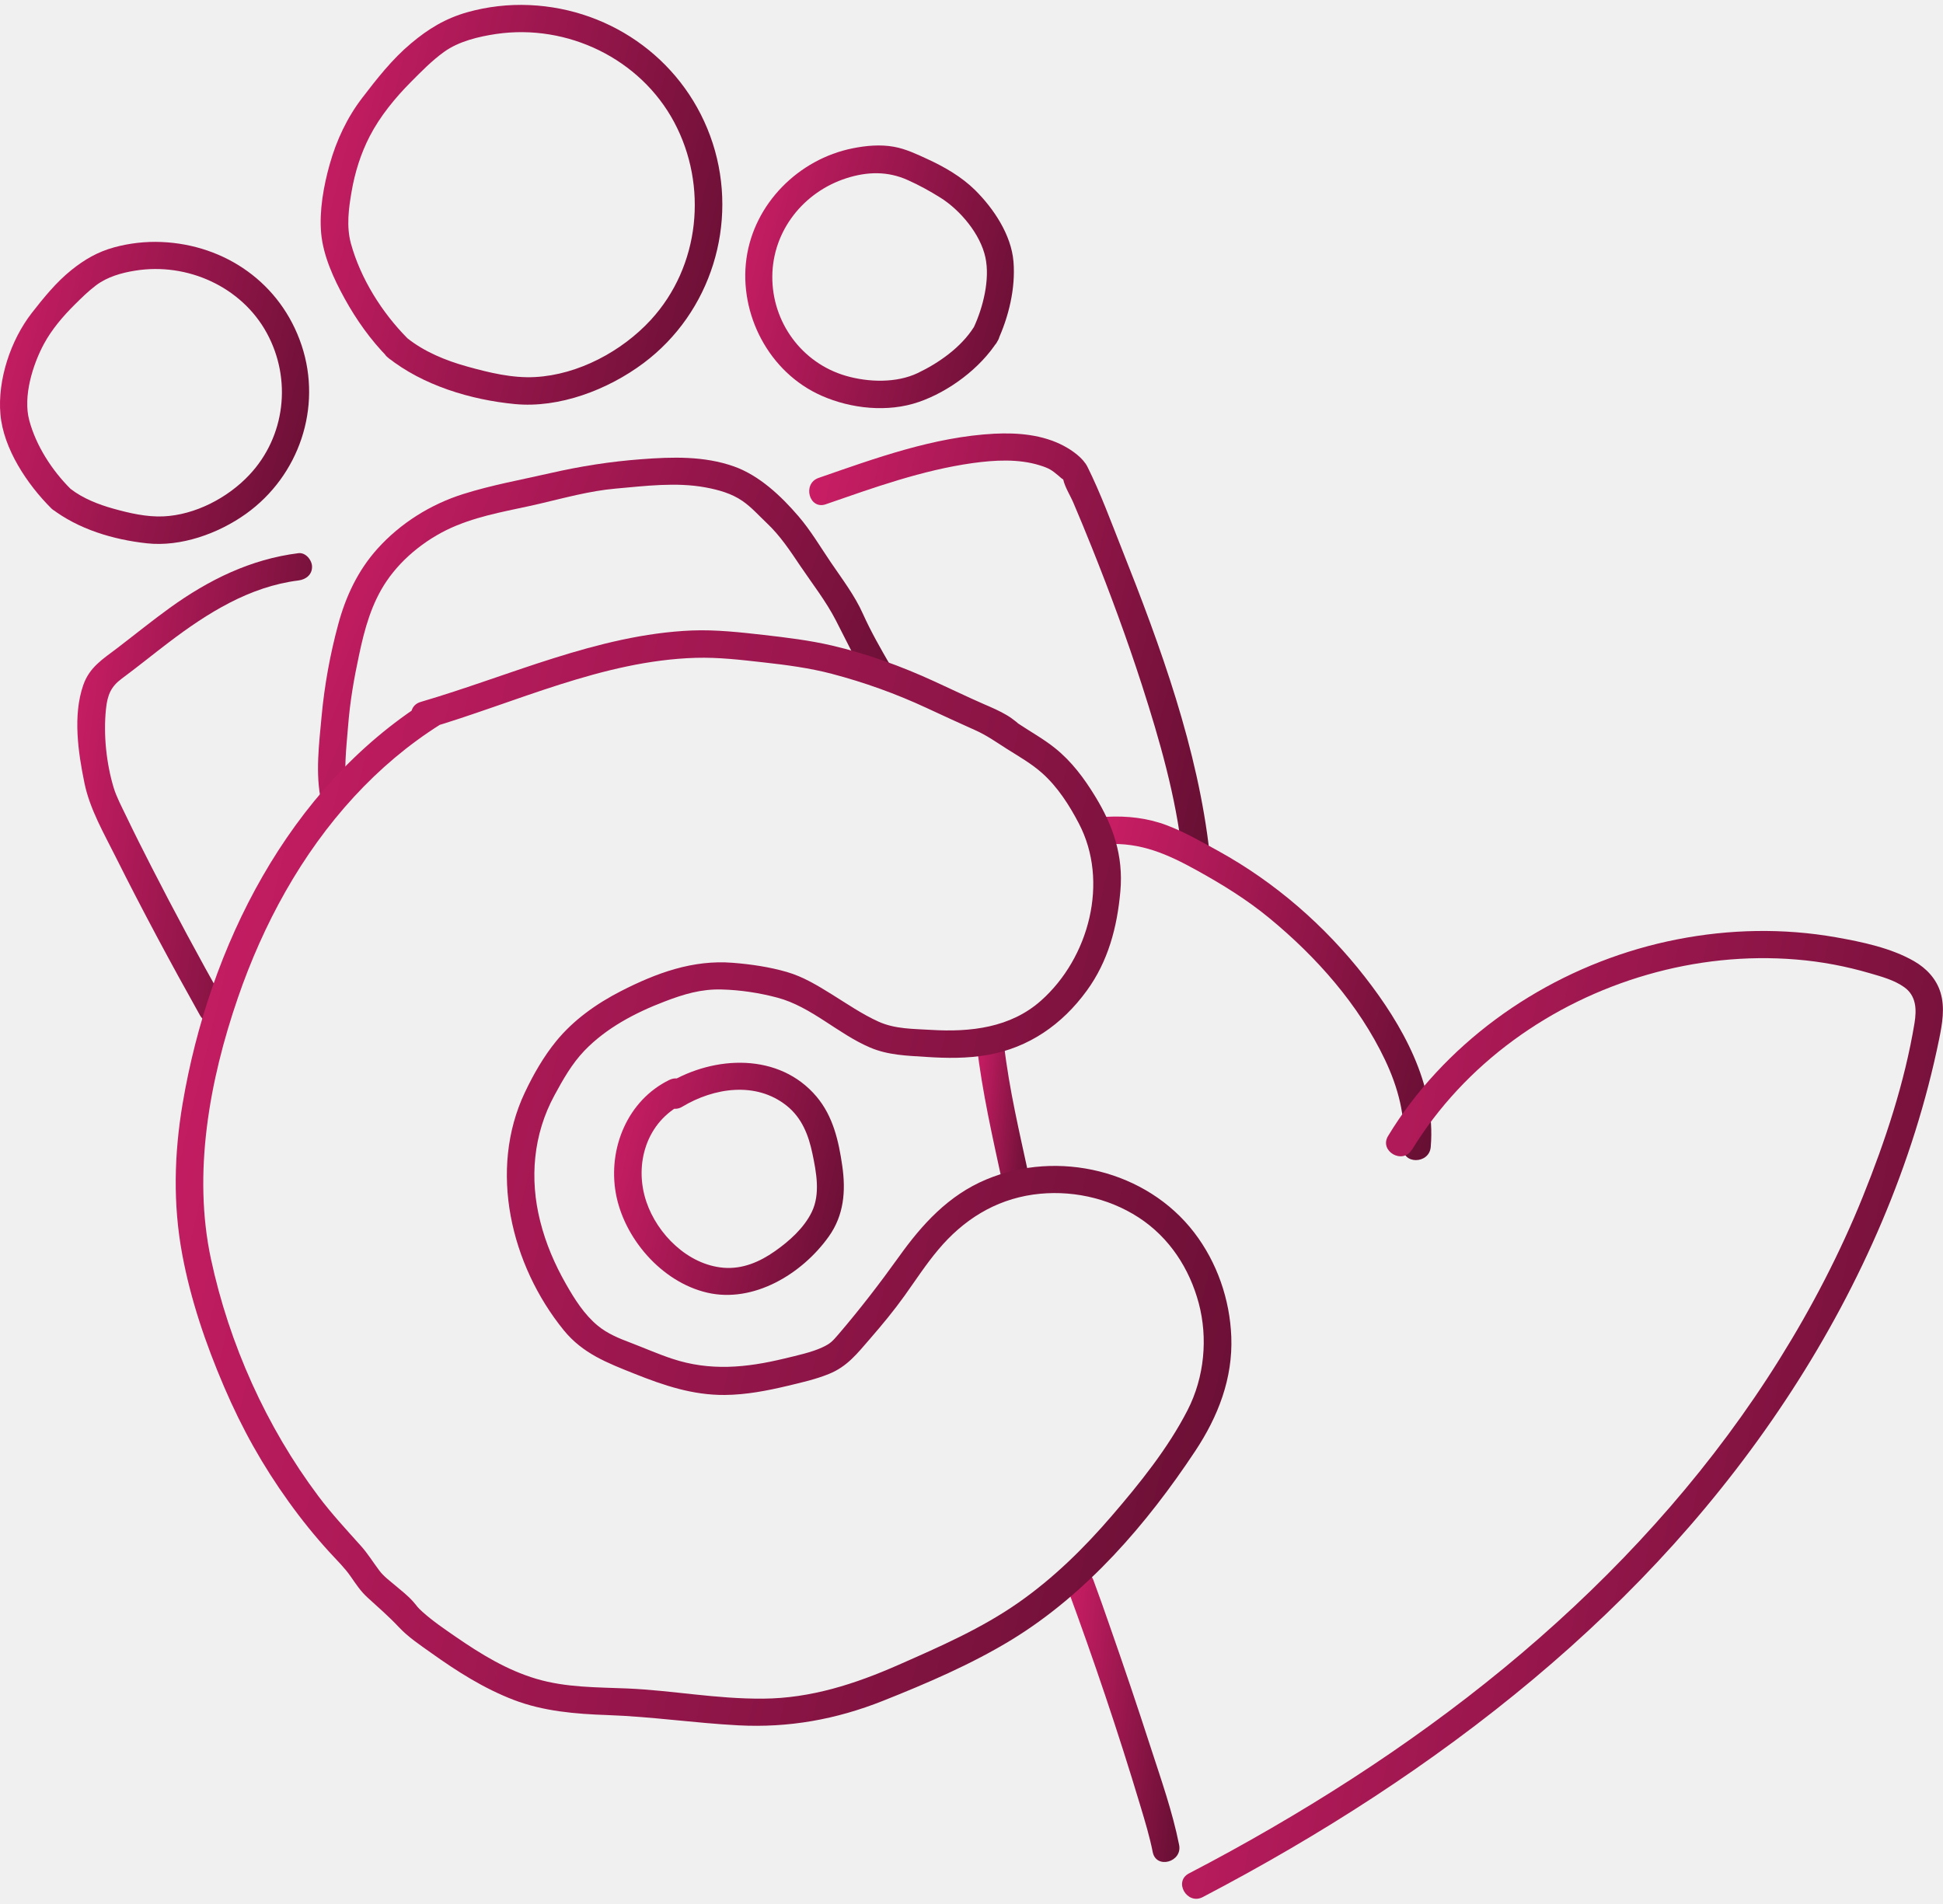
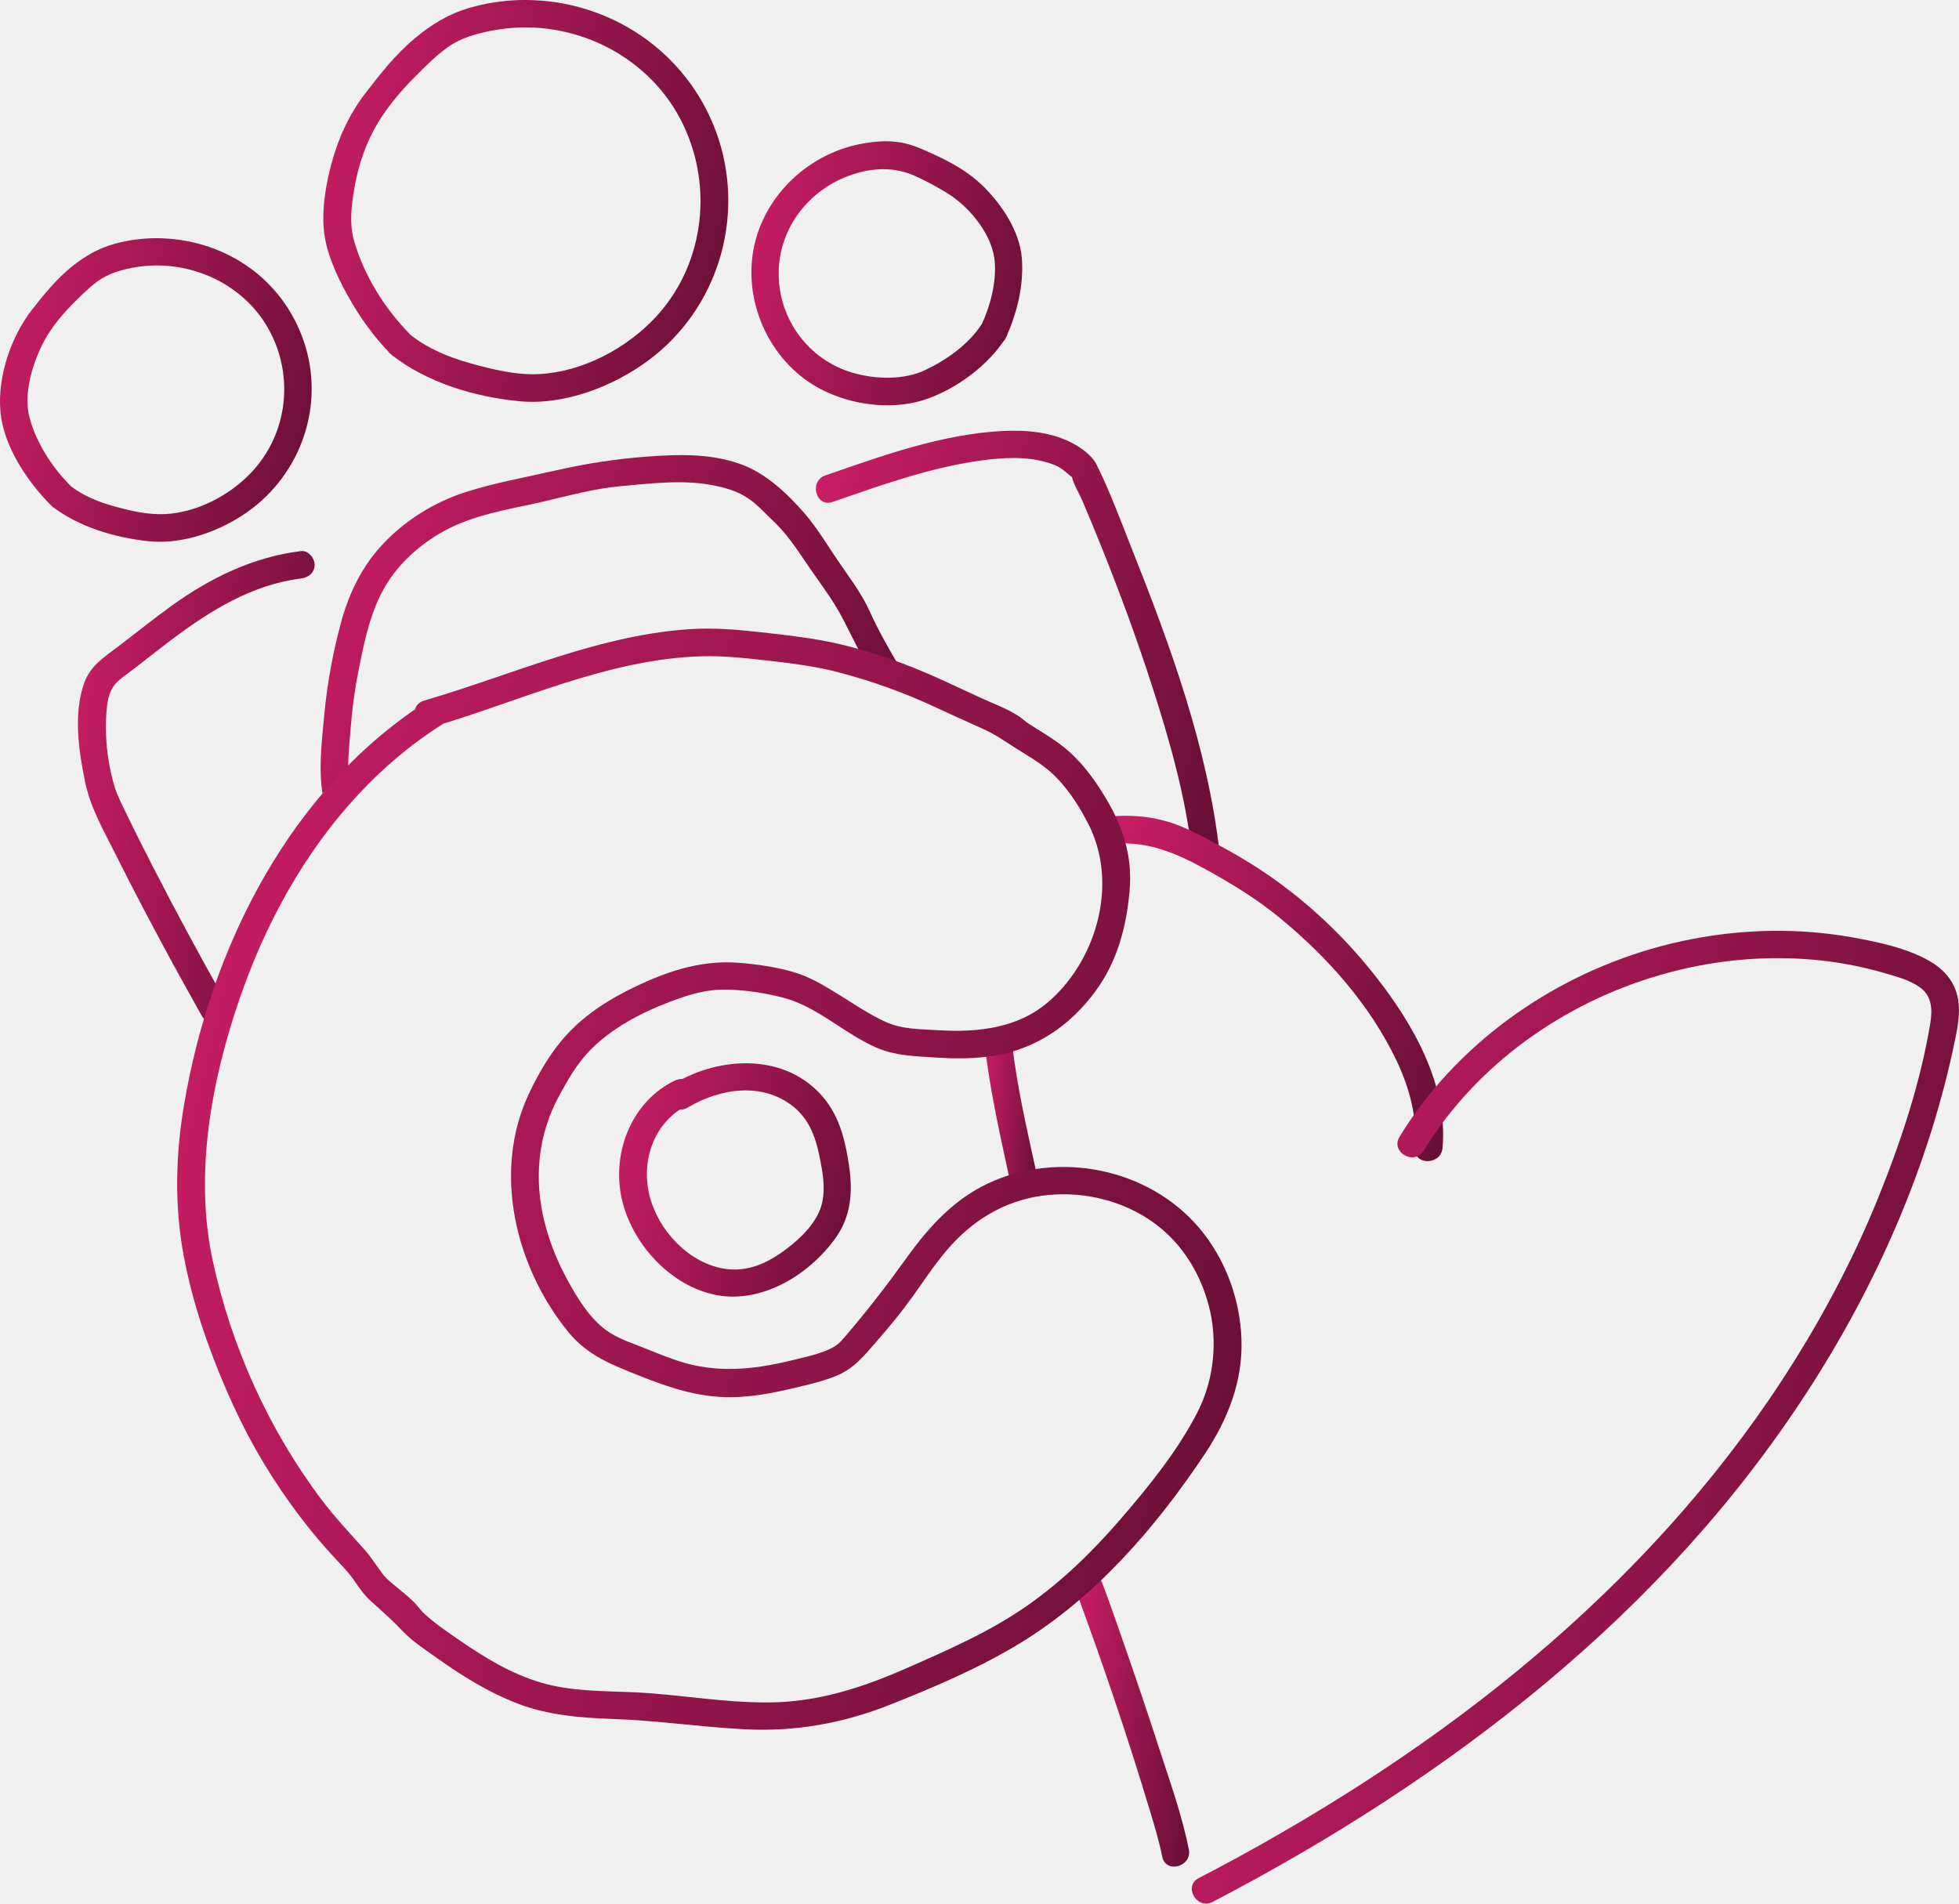
- <svg xmlns="http://www.w3.org/2000/svg" width="198" height="194" viewBox="0 0 198 194" fill="none">
+ <svg xmlns="http://www.w3.org/2000/svg" width="177" height="172" viewBox="0 0 177 172" fill="none">
  <g clip-path="url(#clip0_9824_14772)">
-     <path d="M39.514 36.426C43.079 39.275 47.975 40.751 52.477 41.18C56.978 41.609 61.925 39.738 65.585 37.001C72.474 31.844 75.266 22.758 72.629 14.598C69.974 6.412 62.518 0.886 53.937 0.517C51.832 0.423 49.676 0.672 47.649 1.238C45.398 1.873 43.646 2.937 41.876 4.43C39.961 6.034 38.406 8.025 36.894 9.999C35.382 11.972 34.283 14.297 33.596 16.751C32.977 18.957 32.522 21.479 32.728 23.77C32.934 26.061 33.999 28.395 35.116 30.42C36.31 32.591 37.779 34.659 39.523 36.426C40.785 37.705 42.761 35.731 41.498 34.453C38.913 31.844 36.739 28.378 35.76 24.817C35.288 23.084 35.528 21.265 35.829 19.523C36.164 17.575 36.765 15.645 37.676 13.886C38.724 11.852 40.279 9.956 41.894 8.334C42.967 7.253 44.015 6.18 45.252 5.288C46.747 4.207 48.783 3.726 50.578 3.46C57.828 2.405 65.25 5.983 68.703 12.453C72.156 18.922 71.34 27.142 66.315 32.608C63.369 35.809 58.91 38.194 54.529 38.426C52.202 38.554 49.831 37.971 47.606 37.353C45.381 36.735 43.234 35.843 41.49 34.453C40.098 33.346 38.114 35.302 39.514 36.426Z" fill="url(#paint0_linear_9824_14772)" />
-     <path d="M35.425 80.942C34.953 78.874 35.305 76.145 35.477 73.931C35.674 71.469 36.061 69.212 36.585 66.775C37.143 64.124 37.856 61.49 39.394 59.225C41.086 56.728 43.749 54.686 46.532 53.553C49.315 52.42 52.116 52.008 54.907 51.356C57.476 50.756 60.096 50.026 62.724 49.795C65.74 49.529 68.901 49.117 71.907 49.675C73.23 49.923 74.544 50.284 75.661 51.056C76.572 51.682 77.327 52.54 78.126 53.295C79.509 54.6 80.489 56.093 81.545 57.663C82.782 59.499 84.199 61.301 85.204 63.275C86.21 65.248 87.232 67.333 88.383 69.332C89.276 70.885 91.69 69.487 90.797 67.925C89.774 66.158 88.761 64.399 87.927 62.537C87.094 60.675 85.806 58.993 84.655 57.294C83.59 55.724 82.61 54.059 81.373 52.618C79.604 50.558 77.396 48.465 74.802 47.538C71.752 46.457 68.514 46.56 65.344 46.8C62.175 47.04 59.168 47.512 56.084 48.216C53.001 48.919 50.106 49.434 47.219 50.344C43.886 51.391 40.803 53.321 38.466 55.921C36.465 58.144 35.219 60.812 34.455 63.669C33.639 66.69 33.072 69.804 32.78 72.919C32.522 75.733 32.109 78.891 32.737 81.68C33.132 83.43 35.829 82.692 35.425 80.942Z" fill="url(#paint1_linear_9824_14772)" />
-     <path d="M84.148 51.391C89.027 49.7 93.975 47.916 99.112 47.195C101.354 46.886 103.776 46.74 105.966 47.426C106.937 47.727 107.178 47.907 107.899 48.508C108.028 48.619 108.165 48.757 108.312 48.842C108.604 49.023 108.372 48.911 108.277 48.714C108.303 48.757 108.329 48.816 108.346 48.859C108.518 49.649 109.067 50.498 109.385 51.245C110.012 52.712 110.674 54.317 111.301 55.887C113.139 60.477 114.849 65.119 116.369 69.822C118.173 75.424 119.831 81.191 120.484 87.051C120.681 88.819 123.473 88.836 123.275 87.051C122.09 76.334 118.259 65.866 114.299 55.895C113.199 53.124 112.151 50.258 110.82 47.581C110.373 46.68 109.274 45.899 108.397 45.436C106.25 44.295 103.716 44.08 101.319 44.2C95.152 44.526 89.199 46.697 83.418 48.705C81.734 49.288 82.456 51.983 84.156 51.391H84.148Z" fill="url(#paint2_linear_9824_14772)" />
-     <path d="M99.223 33.363C97.935 35.397 95.659 37.001 93.511 38.022C91.364 39.043 88.512 38.975 86.184 38.297C81.691 36.984 78.667 32.823 78.702 28.163C78.736 23.504 81.897 19.557 86.261 18.159C88.383 17.481 90.47 17.429 92.514 18.356C93.683 18.879 94.757 19.471 95.839 20.149C97.849 21.411 99.902 23.847 100.417 26.233C100.898 28.472 100.177 31.33 99.232 33.363C98.485 34.985 100.89 36.401 101.646 34.77C102.788 32.308 103.501 29.39 103.278 26.662C103.055 23.933 101.259 21.248 99.361 19.368C97.995 18.021 96.26 17.017 94.525 16.219C93.425 15.713 92.3 15.173 91.097 14.958C89.723 14.709 88.263 14.838 86.897 15.113C81.373 16.219 76.838 20.759 76.065 26.361C75.292 31.965 78.324 37.954 83.727 40.331C86.734 41.66 90.487 42.055 93.631 40.965C96.715 39.901 99.902 37.525 101.654 34.762C102.616 33.243 100.203 31.844 99.24 33.355L99.223 33.363Z" fill="url(#paint3_linear_9824_14772)" />
-     <path d="M22.789 102.032C20.247 97.51 17.79 92.946 15.428 88.329C14.552 86.613 13.684 84.897 12.851 83.155C12.361 82.143 11.863 81.191 11.588 80.29C10.832 77.784 10.531 74.875 10.798 72.275C10.944 70.808 11.322 69.967 12.395 69.169C14.027 67.96 15.6 66.681 17.214 65.454C21.14 62.477 25.418 59.782 30.409 59.156C31.165 59.062 31.8 58.581 31.8 57.766C31.8 57.088 31.156 56.282 30.409 56.376C25.538 56.985 21.26 59.096 17.309 61.945C15.479 63.266 13.727 64.69 11.94 66.055C10.463 67.179 9.105 68.002 8.478 69.839C7.413 72.927 7.963 76.686 8.607 79.809C9.157 82.478 10.6 84.94 11.803 87.36C14.526 92.8 17.403 98.163 20.375 103.465C21.252 105.027 23.666 103.628 22.789 102.058V102.032Z" fill="url(#paint4_linear_9824_14772)" />
-     <path d="M5.223 51.811C7.98 53.939 11.562 55.003 14.989 55.372C18.417 55.741 22.231 54.394 25.074 52.36C30.477 48.49 32.848 41.523 30.735 35.191C28.622 28.858 22.953 24.937 16.458 24.663C14.835 24.594 13.177 24.783 11.614 25.212C9.939 25.675 8.616 26.447 7.276 27.52C5.721 28.773 4.458 30.334 3.238 31.896C1.091 34.659 -0.266 38.709 0.043 42.227C0.352 45.745 2.783 49.374 5.223 51.803C6.494 53.072 8.47 51.099 7.198 49.829C5.3 47.941 3.676 45.436 2.981 42.836C2.328 40.408 3.333 37.156 4.493 35.019C5.291 33.552 6.434 32.213 7.619 31.038C8.315 30.351 8.994 29.674 9.784 29.081C10.927 28.215 12.378 27.803 13.787 27.58C19.07 26.73 24.61 29.21 27.187 33.938C29.764 38.666 29.069 44.501 25.409 48.396C23.21 50.739 19.886 52.48 16.647 52.626C14.938 52.703 13.177 52.292 11.545 51.837C10.042 51.416 8.453 50.799 7.216 49.838C6.614 49.374 5.833 49.263 5.24 49.838C4.75 50.309 4.647 51.348 5.24 51.811H5.223Z" fill="url(#paint5_linear_9824_14772)" />
-     <path d="M108.741 161.77C111.438 169.097 113.955 176.528 116.197 184.001C116.67 185.572 117.151 187.151 117.469 188.755C117.821 190.514 120.509 189.768 120.157 188.017C119.487 184.645 118.319 181.35 117.262 178.09C115.922 173.937 114.522 169.801 113.079 165.682C112.538 164.129 111.997 162.576 111.421 161.032C110.803 159.358 108.105 160.079 108.733 161.77H108.741Z" fill="url(#paint6_linear_9824_14772)" />
-     <path d="M99.541 106.563C100.091 111.291 101.148 115.898 102.153 120.549C102.531 122.299 105.228 121.561 104.841 119.811C103.888 115.409 102.848 111.042 102.324 106.571C102.238 105.825 101.749 105.181 100.933 105.181C100.246 105.181 99.447 105.825 99.541 106.571V106.563Z" fill="url(#paint7_linear_9824_14772)" />
-     <path d="M145.798 116.877C146.357 110.518 142.861 104.392 139.09 99.561C135.027 94.344 129.941 89.917 124.152 86.725C122.434 85.781 120.724 84.794 118.886 84.099C116.927 83.361 114.857 83.13 112.778 83.241C110.992 83.344 110.983 86.133 112.778 86.03C116.249 85.832 118.98 87.051 121.961 88.698C124.564 90.14 127.046 91.667 129.349 93.564C134.142 97.51 138.463 102.376 141.143 108.022C142.457 110.784 143.282 113.813 143.007 116.894C142.852 118.678 145.644 118.67 145.798 116.894V116.877Z" fill="url(#paint8_linear_9824_14772)" />
-     <path d="M143.883 117.177C149.235 108.416 158.065 102.153 167.883 99.33C172.797 97.914 177.934 97.365 183.036 97.785C185.587 97.991 188.122 98.472 190.578 99.192C191.755 99.535 193.026 99.879 194.04 100.599C195.286 101.483 195.32 102.873 195.097 104.263C194.1 110.304 192.107 116.31 189.822 121.973C187.537 127.636 184.643 133.222 181.37 138.465C174.73 149.13 166.354 158.612 156.914 166.892C147.302 175.327 136.616 182.483 125.423 188.643C124.006 189.424 122.588 190.179 121.154 190.926C119.565 191.758 120.973 194.169 122.562 193.337C134.485 187.099 145.876 179.806 156.201 171.165C166.526 162.525 175.4 152.82 182.607 141.7C189.676 130.794 195.011 118.627 197.614 105.868C197.923 104.341 198.215 102.702 197.751 101.166C197.33 99.759 196.308 98.677 195.054 97.957C192.7 96.601 189.745 95.992 187.091 95.52C181.731 94.576 176.25 94.688 170.907 95.734C160.23 97.828 150.317 103.757 143.72 112.432C142.904 113.504 142.148 114.62 141.452 115.77C140.516 117.306 142.929 118.713 143.866 117.177H143.883Z" fill="url(#paint9_linear_9824_14772)" />
-     <path d="M43.603 74.24C52.562 71.606 61.41 67.325 70.893 67.041C73.221 66.973 75.506 67.247 77.808 67.505C80.111 67.762 82.49 68.071 84.775 68.672C88.099 69.547 91.32 70.705 94.439 72.155C96.071 72.91 97.694 73.665 99.335 74.395C100.538 74.927 101.491 75.613 102.573 76.3C103.819 77.089 105.099 77.81 106.207 78.796C107.779 80.204 108.964 82.049 109.935 83.91C113.053 89.848 110.974 97.639 106.078 101.981C102.969 104.744 98.888 105.199 94.885 104.958C93.064 104.847 91.209 104.881 89.525 104.117C87.841 103.354 86.304 102.29 84.74 101.32C83.306 100.428 81.82 99.527 80.179 99.055C78.401 98.54 76.511 98.266 74.673 98.12C70.593 97.794 66.873 99.166 63.283 101.003C60.8 102.273 58.447 103.937 56.677 106.108C55.397 107.678 54.358 109.489 53.49 111.325C49.736 119.236 52.064 128.932 57.441 135.556C59.383 137.95 61.891 138.894 64.657 140.001C67.646 141.194 70.593 142.189 73.857 142.163C76.047 142.146 78.204 141.726 80.325 141.219C81.717 140.885 83.126 140.567 84.457 140.027C86.338 139.272 87.361 137.933 88.649 136.449C89.938 134.964 91.08 133.583 92.18 132.047C93.279 130.511 94.37 128.829 95.624 127.345C98.141 124.342 101.362 122.299 105.279 121.742C108.99 121.218 112.89 122.033 116.034 124.076C119.178 126.118 121.222 129.301 122.159 132.819C123.095 136.337 122.751 140.336 121.016 143.716C119.023 147.603 116.128 151.19 113.294 154.485C110.459 157.78 107.349 160.834 103.802 163.314C100.031 165.957 95.779 167.81 91.578 169.663C87.154 171.611 82.645 173.078 77.774 173.113C72.903 173.147 68.548 172.272 63.918 172.075C60.809 171.946 57.682 171.989 54.667 171.096C51.652 170.204 48.989 168.565 46.438 166.806C45.278 166.008 44.093 165.202 43.045 164.258C42.469 163.743 42.572 163.752 42.091 163.211C41.559 162.61 40.914 162.113 40.304 161.598C39.746 161.126 39.102 160.654 38.664 160.071C38.019 159.221 37.487 158.329 36.757 157.522C35.279 155.875 33.793 154.27 32.462 152.503C27.136 145.407 23.348 136.955 21.492 128.28C19.637 119.605 21.32 110.175 24.241 101.689C26.818 94.198 30.701 87.034 36.095 81.182C38.689 78.368 41.602 75.896 44.84 73.854C46.352 72.893 44.952 70.482 43.431 71.443C29.378 80.332 21.312 96.481 18.606 112.492C17.747 117.589 17.618 122.711 18.563 127.799C19.422 132.441 20.968 136.972 22.824 141.305C24.679 145.638 26.784 149.379 29.404 153.026C30.709 154.845 32.118 156.595 33.63 158.243C34.352 159.032 35.133 159.787 35.743 160.671C36.284 161.452 36.748 162.164 37.453 162.808C38.552 163.812 39.626 164.738 40.639 165.819C41.593 166.841 42.821 167.656 43.955 168.462C46.584 170.341 49.298 172.066 52.33 173.233C55.363 174.4 58.644 174.674 61.908 174.786C66.384 174.94 70.79 175.601 75.257 175.833C80.377 176.099 85.196 175.232 89.955 173.344C94.421 171.568 98.991 169.612 103.097 167.106C110.751 162.422 116.884 155.3 121.798 147.878C124.126 144.368 125.638 140.49 125.474 136.234C125.328 132.416 124.023 128.649 121.695 125.611C116.833 119.271 107.813 117.134 100.495 120.206C96.646 121.819 93.958 124.779 91.587 128.1C89.637 130.82 87.635 133.42 85.462 135.959C84.826 136.697 84.629 136.929 83.77 137.324C82.722 137.813 81.193 138.147 79.947 138.448C76.056 139.392 72.354 139.752 68.505 138.474C67.079 138.002 65.697 137.392 64.288 136.852C63.085 136.397 61.908 135.925 60.903 135.093C59.529 133.952 58.558 132.407 57.682 130.871C56.531 128.855 55.62 126.736 55.053 124.479C53.945 120.111 54.34 115.598 56.505 111.617C57.39 109.986 58.266 108.433 59.529 107.103C61.762 104.77 64.734 103.208 67.724 102.067C69.674 101.32 71.452 100.78 73.548 100.84C75.455 100.891 77.37 101.183 79.217 101.672C82.67 102.59 85.393 105.362 88.658 106.752C90.504 107.541 92.403 107.584 94.387 107.713C96.475 107.85 98.553 107.876 100.623 107.515C104.85 106.777 108.243 104.401 110.743 100.968C112.933 97.965 113.844 94.49 114.17 90.835C114.496 87.18 113.414 84.116 111.602 81.156C110.476 79.311 109.196 77.587 107.496 76.231C106.327 75.296 105.047 74.592 103.81 73.768C103.467 73.545 103.965 73.888 103.57 73.571C103.269 73.331 102.969 73.108 102.642 72.91C101.886 72.456 101.062 72.104 100.246 71.752C98.553 71.014 96.895 70.207 95.22 69.444C91.879 67.908 88.374 66.629 84.784 65.789C82.499 65.257 80.153 64.973 77.817 64.707C75.481 64.442 72.972 64.158 70.516 64.253C65.697 64.45 60.98 65.643 56.402 67.084C51.875 68.509 47.425 70.199 42.864 71.537C41.146 72.044 41.876 74.738 43.603 74.223V74.24Z" fill="url(#paint10_linear_9824_14772)" />
-     <path d="M68.213 110.055C63.944 112.14 61.951 117.031 62.75 121.579C63.549 126.126 67.372 130.648 72.07 131.738C76.769 132.828 81.717 129.859 84.457 126.015C86.003 123.844 86.201 121.39 85.832 118.824C85.462 116.259 84.895 113.77 83.22 111.771C79.423 107.258 72.809 107.55 68.11 110.381C66.573 111.308 67.973 113.719 69.519 112.792C72.74 110.853 77.027 110.184 80.162 112.681C81.717 113.925 82.395 115.675 82.791 117.572C83.186 119.468 83.615 121.682 82.722 123.518C81.932 125.148 80.42 126.495 78.96 127.516C77.413 128.606 75.652 129.361 73.72 129.198C70.095 128.889 66.976 125.783 65.86 122.454C64.58 118.636 65.885 114.294 69.631 112.466C71.246 111.677 69.828 109.274 68.222 110.055H68.213Z" fill="url(#paint11_linear_9824_14772)" />
+     <path d="M35.323 32.017C38.51 34.556 42.887 35.871 46.911 36.254C50.935 36.636 55.358 34.969 58.629 32.53C64.787 27.934 67.283 19.836 64.926 12.564C62.553 5.269 55.888 0.344 48.216 0.015C46.335 -0.069 44.407 0.153 42.595 0.658C40.583 1.224 39.017 2.172 37.435 3.502C35.722 4.932 34.333 6.706 32.981 8.465C31.63 10.224 30.647 12.296 30.032 14.483C29.48 16.448 29.073 18.697 29.257 20.738C29.441 22.78 30.393 24.86 31.392 26.665C32.459 28.599 33.772 30.442 35.331 32.017C36.46 33.157 38.226 31.398 37.097 30.259C34.786 27.934 32.843 24.845 31.968 21.671C31.545 20.127 31.76 18.505 32.029 16.953C32.328 15.217 32.866 13.497 33.68 11.929C34.617 10.117 36.007 8.427 37.45 6.982C38.41 6.018 39.347 5.062 40.453 4.267C41.789 3.303 43.609 2.875 45.214 2.638C51.695 1.698 58.329 4.886 61.416 10.652C64.503 16.418 63.774 23.743 59.282 28.614C56.648 31.467 52.662 33.593 48.746 33.799C46.665 33.914 44.546 33.394 42.557 32.843C40.568 32.293 38.648 31.497 37.089 30.259C35.845 29.272 34.072 31.016 35.323 32.017Z" fill="url(#paint0_linear_9824_14772)" />
+     <path d="M31.668 71.689C31.246 69.846 31.561 67.414 31.714 65.442C31.891 63.247 32.236 61.236 32.705 59.064C33.204 56.701 33.841 54.354 35.216 52.335C36.728 50.11 39.109 48.29 41.597 47.28C44.085 46.271 46.588 45.904 49.084 45.323C51.38 44.787 53.722 44.138 56.072 43.931C58.767 43.694 61.593 43.327 64.281 43.824C65.463 44.046 66.638 44.367 67.636 45.055C68.45 45.613 69.126 46.378 69.84 47.051C71.076 48.213 71.952 49.544 72.896 50.943C74.002 52.58 75.269 54.185 76.168 55.944C77.066 57.703 77.98 59.561 79.009 61.343C79.808 62.727 81.965 61.48 81.167 60.089C80.253 58.514 79.347 56.946 78.602 55.286C77.857 53.627 76.705 52.128 75.676 50.614C74.724 49.215 73.849 47.731 72.743 46.447C71.161 44.612 69.188 42.746 66.868 41.92C64.142 40.956 61.247 41.048 58.414 41.262C55.58 41.476 52.893 41.897 50.136 42.524C47.379 43.151 44.791 43.61 42.211 44.42C39.232 45.353 36.475 47.074 34.386 49.391C32.597 51.371 31.484 53.749 30.8 56.296C30.071 58.988 29.564 61.763 29.303 64.539C29.073 67.047 28.704 69.861 29.265 72.347C29.618 73.907 32.029 73.249 31.668 71.689Z" fill="url(#paint1_linear_9824_14772)" />
+     <path d="M75.223 45.353C79.585 43.847 84.008 42.256 88.6 41.614C90.604 41.339 92.769 41.209 94.728 41.821C95.595 42.088 95.81 42.249 96.455 42.784C96.571 42.883 96.694 43.006 96.824 43.082C97.085 43.243 96.878 43.143 96.793 42.968C96.816 43.006 96.839 43.059 96.855 43.097C97.008 43.801 97.5 44.558 97.784 45.223C98.344 46.531 98.936 47.961 99.496 49.36C101.14 53.451 102.668 57.588 104.027 61.779C105.639 66.772 107.121 71.911 107.705 77.133C107.882 78.709 110.377 78.724 110.201 77.133C109.141 67.583 105.716 58.254 102.176 49.368C101.193 46.898 100.257 44.344 99.066 41.958C98.667 41.155 97.684 40.459 96.901 40.046C94.981 39.029 92.716 38.838 90.573 38.945C85.06 39.236 79.738 41.17 74.57 42.96C73.065 43.48 73.71 45.881 75.231 45.353H75.223Z" fill="url(#paint2_linear_9824_14772)" />
+     <path d="M88.7 29.287C87.548 31.1 85.513 32.53 83.593 33.44C81.673 34.349 79.124 34.288 77.043 33.684C73.027 32.514 70.324 28.806 70.355 24.653C70.385 20.501 73.211 16.984 77.112 15.737C79.009 15.133 80.875 15.087 82.702 15.913C83.747 16.38 84.707 16.907 85.674 17.511C87.471 18.635 89.306 20.807 89.767 22.933C90.197 24.929 89.552 27.475 88.707 29.287C88.039 30.733 90.189 31.994 90.865 30.541C91.886 28.347 92.524 25.747 92.324 23.315C92.124 20.884 90.52 18.49 88.823 16.815C87.602 15.615 86.05 14.72 84.499 14.009C83.516 13.558 82.51 13.076 81.435 12.885C80.207 12.663 78.901 12.778 77.68 13.023C72.743 14.009 68.688 18.054 67.997 23.047C67.306 28.041 70.017 33.378 74.847 35.497C77.534 36.682 80.89 37.034 83.701 36.062C86.457 35.114 89.306 32.996 90.873 30.534C91.733 29.18 89.575 27.934 88.715 29.28L88.7 29.287Z" fill="url(#paint3_linear_9824_14772)" />
+     <path d="M20.372 90.485C18.099 86.455 15.903 82.387 13.791 78.273C13.008 76.744 12.233 75.214 11.488 73.662C11.05 72.76 10.605 71.911 10.359 71.108C9.683 68.875 9.414 66.283 9.653 63.966C9.783 62.658 10.121 61.909 11.081 61.198C12.54 60.119 13.945 58.98 15.389 57.886C18.898 55.233 22.722 52.832 27.184 52.274C27.859 52.19 28.428 51.761 28.428 51.035C28.428 50.431 27.852 49.712 27.184 49.796C22.83 50.339 19.006 52.22 15.473 54.759C13.838 55.937 12.271 57.206 10.674 58.422C9.353 59.423 8.14 60.158 7.579 61.794C6.627 64.547 7.118 67.896 7.694 70.68C8.186 73.058 9.476 75.252 10.551 77.409C12.985 82.257 15.558 87.036 18.215 91.762C18.998 93.154 21.156 91.907 20.372 90.508V90.485Z" fill="url(#paint4_linear_9824_14772)" />
+     <path d="M4.669 45.728C7.134 47.624 10.336 48.573 13.4 48.901C16.464 49.23 19.873 48.03 22.415 46.218C27.245 42.769 29.364 36.559 27.475 30.916C25.586 25.273 20.518 21.778 14.713 21.534C13.262 21.472 11.78 21.641 10.382 22.023C8.885 22.436 7.702 23.124 6.504 24.08C5.114 25.196 3.985 26.588 2.895 27.98C0.975 30.442 -0.238 34.051 0.038 37.187C0.315 40.322 2.488 43.556 4.669 45.72C5.805 46.852 7.571 45.093 6.435 43.962C4.738 42.279 3.287 40.047 2.665 37.73C2.081 35.565 2.979 32.667 4.016 30.763C4.73 29.456 5.752 28.263 6.811 27.215C7.433 26.603 8.04 25.999 8.746 25.472C9.768 24.699 11.065 24.332 12.325 24.133C17.047 23.376 22 25.586 24.304 29.8C26.608 34.013 25.986 39.213 22.714 42.685C20.748 44.772 17.777 46.325 14.882 46.455C13.354 46.523 11.78 46.156 10.32 45.751C8.977 45.376 7.556 44.826 6.45 43.969C5.913 43.556 5.214 43.457 4.684 43.969C4.246 44.39 4.154 45.315 4.684 45.728H4.669Z" fill="url(#paint5_linear_9824_14772)" />
+     <path d="M97.208 143.722C99.619 150.253 101.869 156.875 103.873 163.535C104.296 164.934 104.726 166.341 105.01 167.771C105.325 169.339 107.728 168.674 107.413 167.114C106.814 164.109 105.77 161.172 104.825 158.266C103.628 154.565 102.376 150.88 101.086 147.209C100.602 145.825 100.118 144.441 99.604 143.065C99.051 141.573 96.64 142.216 97.2 143.722H97.208Z" fill="url(#paint6_linear_9824_14772)" />
+     <path d="M88.984 94.522C89.475 98.736 90.42 102.842 91.318 106.987C91.656 108.547 94.067 107.889 93.722 106.329C92.869 102.406 91.94 98.514 91.472 94.53C91.395 93.865 90.957 93.291 90.228 93.291C89.613 93.291 88.899 93.865 88.984 94.53V94.522Z" fill="url(#paint7_linear_9824_14772)" />
+     <path d="M130.335 103.714C130.834 98.048 127.709 92.588 124.338 88.283C120.706 83.633 116.16 79.688 110.984 76.843C109.448 76.002 107.92 75.122 106.277 74.503C104.526 73.845 102.675 73.639 100.817 73.738C99.22 73.83 99.212 76.315 100.817 76.224C103.919 76.048 106.361 77.134 109.026 78.602C111.353 79.886 113.572 81.248 115.63 82.938C119.915 86.455 123.777 90.791 126.173 95.822C127.348 98.285 128.085 100.984 127.839 103.729C127.701 105.32 130.197 105.312 130.335 103.729V103.714Z" fill="url(#paint8_linear_9824_14772)" />
+     <path d="M128.623 103.982C133.407 96.174 141.3 90.592 150.078 88.076C154.47 86.814 159.062 86.325 163.623 86.7C165.904 86.883 168.169 87.311 170.365 87.954C171.417 88.26 172.554 88.566 173.46 89.208C174.573 89.996 174.604 91.234 174.404 92.473C173.514 97.856 171.732 103.209 169.69 108.256C167.647 113.303 165.059 118.281 162.133 122.953C156.198 132.458 148.711 140.908 140.271 148.287C131.679 155.804 122.126 162.182 112.12 167.672C110.853 168.368 109.586 169.041 108.304 169.706C106.883 170.448 108.143 172.596 109.563 171.855C120.222 166.296 130.404 159.796 139.634 152.095C148.864 144.395 156.797 135.746 163.239 125.836C169.559 116.117 174.328 105.274 176.654 93.903C176.931 92.542 177.192 91.081 176.777 89.713C176.401 88.459 175.487 87.495 174.366 86.853C172.262 85.644 169.62 85.102 167.248 84.681C162.456 83.84 157.557 83.939 152.781 84.872C143.236 86.738 134.374 92.022 128.477 99.753C127.747 100.709 127.071 101.703 126.449 102.727C125.612 104.096 127.77 105.35 128.607 103.982H128.623Z" fill="url(#paint9_linear_9824_14772)" />
+     <path d="M38.978 65.717C46.987 63.369 54.897 59.553 63.374 59.301C65.455 59.24 67.498 59.485 69.556 59.714C71.614 59.944 73.741 60.219 75.784 60.754C78.755 61.534 81.635 62.566 84.422 63.859C85.882 64.532 87.333 65.204 88.799 65.855C89.874 66.329 90.727 66.94 91.694 67.552C92.808 68.256 93.952 68.898 94.943 69.777C96.348 71.031 97.408 72.675 98.275 74.335C101.063 79.626 99.204 86.57 94.827 90.439C92.048 92.901 88.4 93.307 84.822 93.092C83.194 92.993 81.535 93.024 80.03 92.343C78.525 91.662 77.15 90.714 75.753 89.85C74.471 89.055 73.142 88.252 71.675 87.831C70.086 87.373 68.397 87.128 66.753 86.998C63.106 86.707 59.781 87.931 56.571 89.567C54.352 90.699 52.248 92.183 50.666 94.117C49.522 95.516 48.592 97.13 47.817 98.766C44.461 105.817 46.542 114.458 51.349 120.361C53.085 122.494 55.327 123.336 57.8 124.322C60.472 125.385 63.106 126.272 66.024 126.249C67.982 126.234 69.909 125.859 71.806 125.408C73.05 125.11 74.309 124.827 75.499 124.345C77.181 123.672 78.095 122.479 79.247 121.156C80.399 119.833 81.42 118.602 82.403 117.233C83.386 115.865 84.361 114.366 85.482 113.043C87.732 110.367 90.612 108.547 94.113 108.05C97.431 107.583 100.917 108.31 103.727 110.13C106.538 111.95 108.365 114.786 109.202 117.922C110.039 121.057 109.732 124.62 108.181 127.633C106.4 131.097 103.812 134.294 101.278 137.23C98.744 140.166 95.964 142.889 92.793 145.098C89.421 147.454 85.62 149.105 81.865 150.757C77.911 152.493 73.879 153.801 69.525 153.831C65.171 153.862 61.278 153.082 57.139 152.906C54.359 152.791 51.564 152.829 48.869 152.034C46.174 151.239 43.793 149.778 41.512 148.211C40.476 147.5 39.416 146.781 38.479 145.94C37.965 145.481 38.057 145.488 37.627 145.007C37.151 144.471 36.575 144.028 36.03 143.569C35.531 143.149 34.955 142.728 34.563 142.208C33.987 141.451 33.511 140.656 32.858 139.937C31.538 138.469 30.209 137.039 29.019 135.463C24.258 129.14 20.871 121.607 19.213 113.877C17.554 106.146 19.059 97.742 21.67 90.179C23.974 83.503 27.445 77.118 32.267 71.903C34.586 69.395 37.189 67.193 40.084 65.373C41.436 64.516 40.184 62.367 38.825 63.224C26.262 71.146 19.052 85.537 16.633 99.806C15.865 104.349 15.749 108.914 16.594 113.448C17.362 117.585 18.744 121.623 20.403 125.484C22.062 129.346 23.943 132.68 26.285 135.93C27.452 137.551 28.712 139.111 30.063 140.579C30.708 141.283 31.407 141.956 31.952 142.743C32.436 143.439 32.851 144.074 33.48 144.647C34.463 145.542 35.423 146.368 36.329 147.331C37.181 148.241 38.28 148.968 39.293 149.687C41.643 151.361 44.069 152.898 46.78 153.938C49.491 154.978 52.424 155.223 55.342 155.322C59.343 155.46 63.282 156.049 67.275 156.255C71.852 156.492 76.16 155.72 80.414 154.038C84.407 152.455 88.492 150.711 92.163 148.478C99.005 144.303 104.488 137.956 108.88 131.342C110.961 128.214 112.312 124.758 112.167 120.965C112.036 117.562 110.869 114.205 108.788 111.498C104.441 105.847 96.379 103.943 89.836 106.681C86.396 108.118 83.992 110.757 81.873 113.716C80.13 116.14 78.341 118.457 76.398 120.72C75.83 121.378 75.653 121.585 74.885 121.936C73.948 122.372 72.582 122.67 71.468 122.938C67.99 123.779 64.68 124.1 61.24 122.961C59.965 122.54 58.729 121.997 57.469 121.516C56.394 121.11 55.342 120.69 54.444 119.948C53.215 118.931 52.347 117.555 51.564 116.186C50.535 114.389 49.721 112.5 49.214 110.489C48.224 106.597 48.577 102.575 50.512 99.026C51.303 97.573 52.086 96.189 53.215 95.004C55.212 92.924 57.869 91.532 60.541 90.516C62.284 89.85 63.874 89.368 65.747 89.422C67.452 89.468 69.164 89.728 70.815 90.164C73.902 90.982 76.337 93.452 79.254 94.691C80.906 95.394 82.603 95.432 84.376 95.547C86.242 95.669 88.101 95.692 89.951 95.371C93.729 94.714 96.763 92.595 98.997 89.537C100.955 86.86 101.769 83.763 102.061 80.506C102.353 77.248 101.385 74.518 99.765 71.88C98.759 70.236 97.615 68.699 96.094 67.491C95.05 66.657 93.906 66.03 92.8 65.296C92.493 65.097 92.938 65.403 92.585 65.12C92.316 64.906 92.048 64.707 91.756 64.532C91.08 64.126 90.343 63.813 89.613 63.499C88.101 62.842 86.619 62.123 85.121 61.442C82.134 60.074 79.001 58.934 75.791 58.185C73.749 57.711 71.652 57.458 69.564 57.221C67.475 56.984 65.233 56.732 63.037 56.816C58.729 56.992 54.513 58.055 50.42 59.339C46.373 60.609 42.395 62.115 38.318 63.308C36.782 63.759 37.435 66.16 38.978 65.701V65.717Z" fill="url(#paint10_linear_9824_14772)" />
+     <path d="M60.979 97.635C57.162 99.493 55.381 103.852 56.095 107.904C56.809 111.957 60.226 115.987 64.427 116.958C68.627 117.929 73.05 115.284 75.5 111.858C76.882 109.923 77.058 107.736 76.728 105.45C76.398 103.163 75.891 100.946 74.394 99.164C71 95.142 65.087 95.402 60.886 97.925C59.512 98.751 60.764 100.9 62.146 100.074C65.025 98.346 68.857 97.749 71.66 99.975C73.05 101.083 73.657 102.643 74.01 104.333C74.363 106.023 74.747 107.996 73.948 109.633C73.242 111.085 71.89 112.286 70.585 113.196C69.203 114.167 67.629 114.84 65.901 114.695C62.66 114.419 59.873 111.651 58.875 108.684C57.73 105.281 58.898 101.412 62.246 99.783C63.689 99.08 62.422 96.939 60.986 97.635H60.979Z" fill="url(#paint11_linear_9824_14772)" />
  </g>
  <defs>
-     <linearGradient id="paint0_linear_9824_14772" x1="73.609" y1="41.241" x2="25.481" y2="29.154" gradientUnits="userSpaceOnUse">
+     <linearGradient id="paint0_linear_9824_14772" x1="65.802" y1="36.308" x2="22.794" y2="25.473" gradientUnits="userSpaceOnUse">
      <stop stop-color="#660F33" />
      <stop offset="1" stop-color="#CC1E66" />
    </linearGradient>
-     <linearGradient id="paint1_linear_9824_14772" x1="90.992" y1="82.68" x2="28.142" y2="57.137" gradientUnits="userSpaceOnUse">
+     <linearGradient id="paint1_linear_9824_14772" x1="81.341" y1="73.238" x2="25.206" y2="50.353" gradientUnits="userSpaceOnUse">
      <stop stop-color="#660F33" />
      <stop offset="1" stop-color="#CC1E66" />
    </linearGradient>
-     <linearGradient id="paint2_linear_9824_14772" x1="123.285" y1="88.383" x2="74.836" y2="77.199" gradientUnits="userSpaceOnUse">
+     <linearGradient id="paint2_linear_9824_14772" x1="110.21" y1="78.321" x2="66.912" y2="68.295" gradientUnits="userSpaceOnUse">
      <stop stop-color="#660F33" />
      <stop offset="1" stop-color="#CC1E66" />
    </linearGradient>
-     <linearGradient id="paint3_linear_9824_14772" x1="103.319" y1="41.596" x2="71.201" y2="33.386" gradientUnits="userSpaceOnUse">
+     <linearGradient id="paint3_linear_9824_14772" x1="92.361" y1="36.624" x2="63.66" y2="29.265" gradientUnits="userSpaceOnUse">
      <stop stop-color="#660F33" />
      <stop offset="1" stop-color="#CC1E66" />
    </linearGradient>
-     <linearGradient id="paint4_linear_9824_14772" x1="31.8" y1="104.147" x2="2.358" y2="100.462" gradientUnits="userSpaceOnUse">
+     <linearGradient id="paint4_linear_9824_14772" x1="28.428" y1="92.37" x2="2.111" y2="89.065" gradientUnits="userSpaceOnUse">
      <stop stop-color="#660F33" />
      <stop offset="1" stop-color="#CC1E66" />
    </linearGradient>
-     <linearGradient id="paint5_linear_9824_14772" x1="31.502" y1="55.433" x2="-5.457" y2="45.977" gradientUnits="userSpaceOnUse">
+     <linearGradient id="paint5_linear_9824_14772" x1="28.161" y1="48.956" x2="-4.866" y2="40.48" gradientUnits="userSpaceOnUse">
      <stop stop-color="#660F33" />
      <stop offset="1" stop-color="#CC1E66" />
    </linearGradient>
-     <linearGradient id="paint6_linear_9824_14772" x1="120.189" y1="189.759" x2="105.886" y2="188.368" gradientUnits="userSpaceOnUse">
+     <linearGradient id="paint6_linear_9824_14772" x1="107.442" y1="168.666" x2="94.657" y2="167.419" gradientUnits="userSpaceOnUse">
      <stop stop-color="#660F33" />
      <stop offset="1" stop-color="#CC1E66" />
    </linearGradient>
-     <linearGradient id="paint7_linear_9824_14772" x1="104.879" y1="121.55" x2="98.241" y2="121.008" gradientUnits="userSpaceOnUse">
+     <linearGradient id="paint7_linear_9824_14772" x1="93.755" y1="107.878" x2="87.822" y2="107.392" gradientUnits="userSpaceOnUse">
      <stop stop-color="#660F33" />
      <stop offset="1" stop-color="#CC1E66" />
    </linearGradient>
-     <linearGradient id="paint8_linear_9824_14772" x1="145.857" y1="118.229" x2="105.281" y2="108.256" gradientUnits="userSpaceOnUse">
+     <linearGradient id="paint8_linear_9824_14772" x1="130.388" y1="104.919" x2="94.127" y2="95.98" gradientUnits="userSpaceOnUse">
      <stop stop-color="#660F33" />
      <stop offset="1" stop-color="#CC1E66" />
    </linearGradient>
-     <linearGradient id="paint9_linear_9824_14772" x1="197.993" y1="193.509" x2="104.676" y2="175.17" gradientUnits="userSpaceOnUse">
+     <linearGradient id="paint9_linear_9824_14772" x1="176.994" y1="172.008" x2="93.593" y2="155.567" gradientUnits="userSpaceOnUse">
      <stop stop-color="#660F33" />
      <stop offset="1" stop-color="#CC1E66" />
    </linearGradient>
-     <linearGradient id="paint10_linear_9824_14772" x1="125.486" y1="175.88" x2="-1.613" y2="145.262" gradientUnits="userSpaceOnUse">
+     <linearGradient id="paint10_linear_9824_14772" x1="112.177" y1="156.297" x2="-1.403" y2="128.852" gradientUnits="userSpaceOnUse">
      <stop stop-color="#660F33" />
      <stop offset="1" stop-color="#CC1E66" />
    </linearGradient>
-     <linearGradient id="paint11_linear_9824_14772" x1="85.991" y1="131.966" x2="58.412" y2="125.142" gradientUnits="userSpaceOnUse">
+     <linearGradient id="paint11_linear_9824_14772" x1="76.871" y1="117.161" x2="52.225" y2="111.045" gradientUnits="userSpaceOnUse">
      <stop stop-color="#660F33" />
      <stop offset="1" stop-color="#CC1E66" />
    </linearGradient>
    <clipPath id="clip0_9824_14772">
-       <rect width="198" height="193" fill="white" transform="translate(0 0.5)" />
+       <rect width="177" height="172" fill="white" />
    </clipPath>
  </defs>
</svg>
